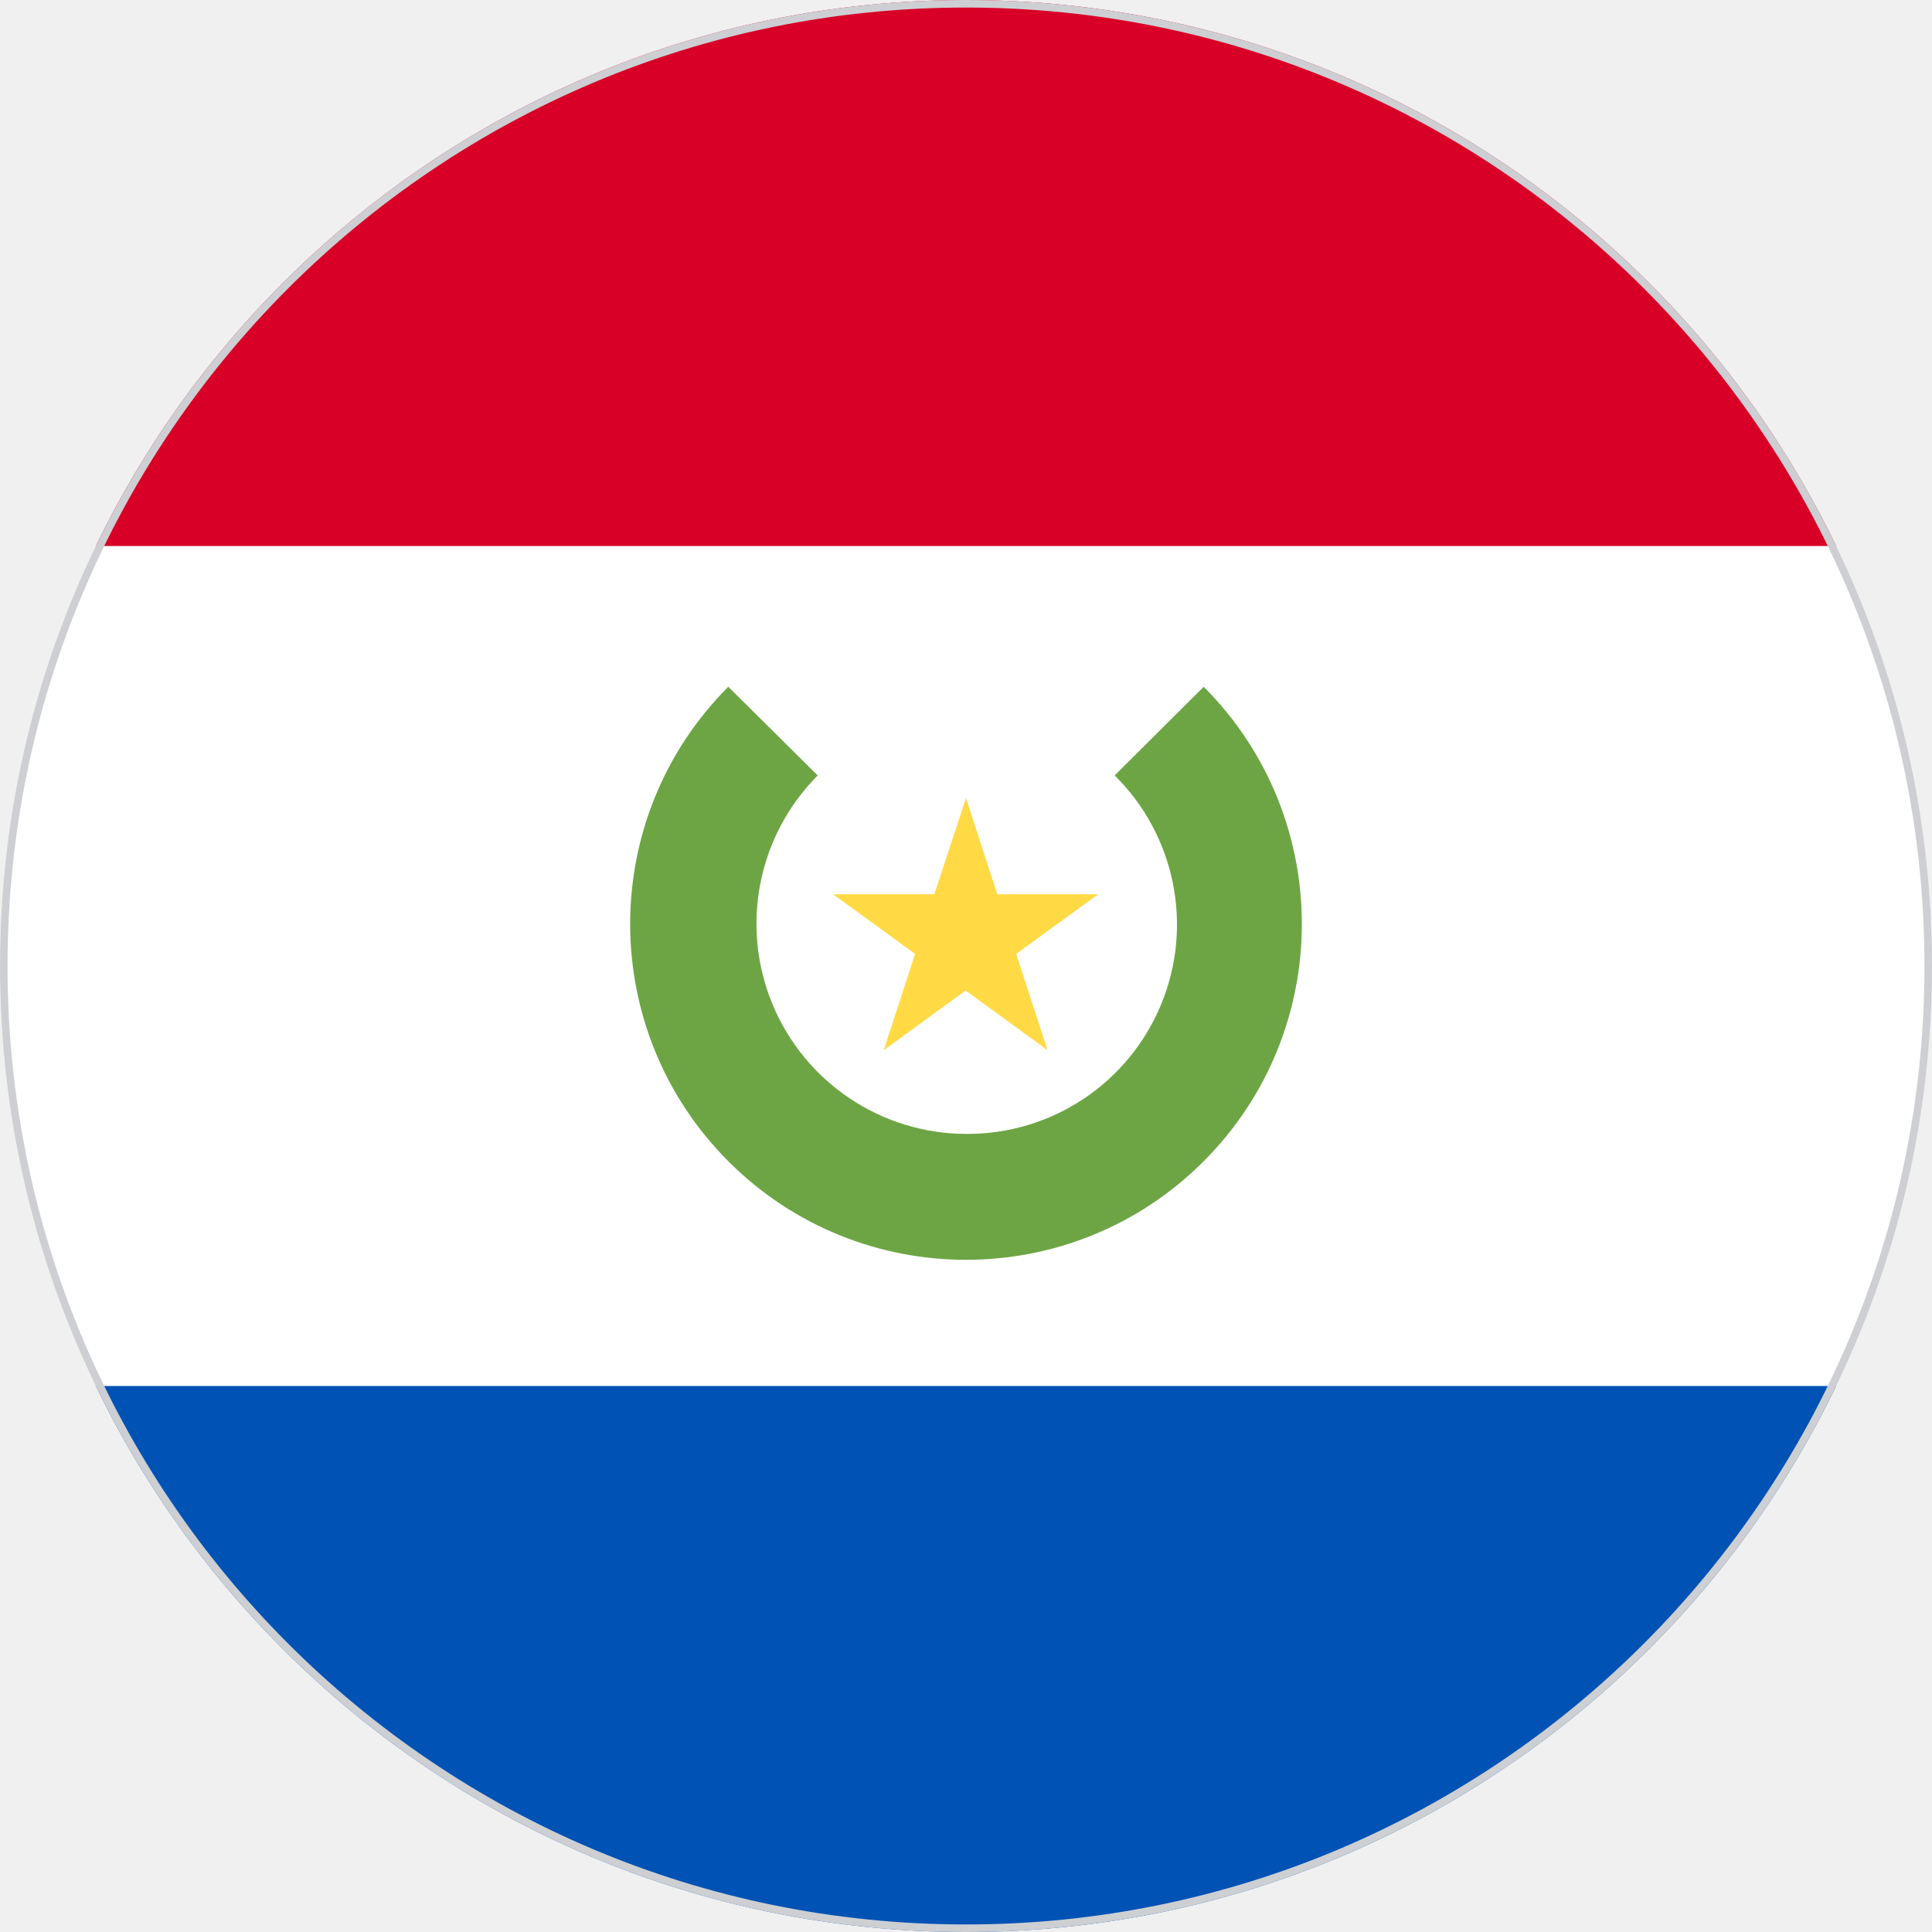
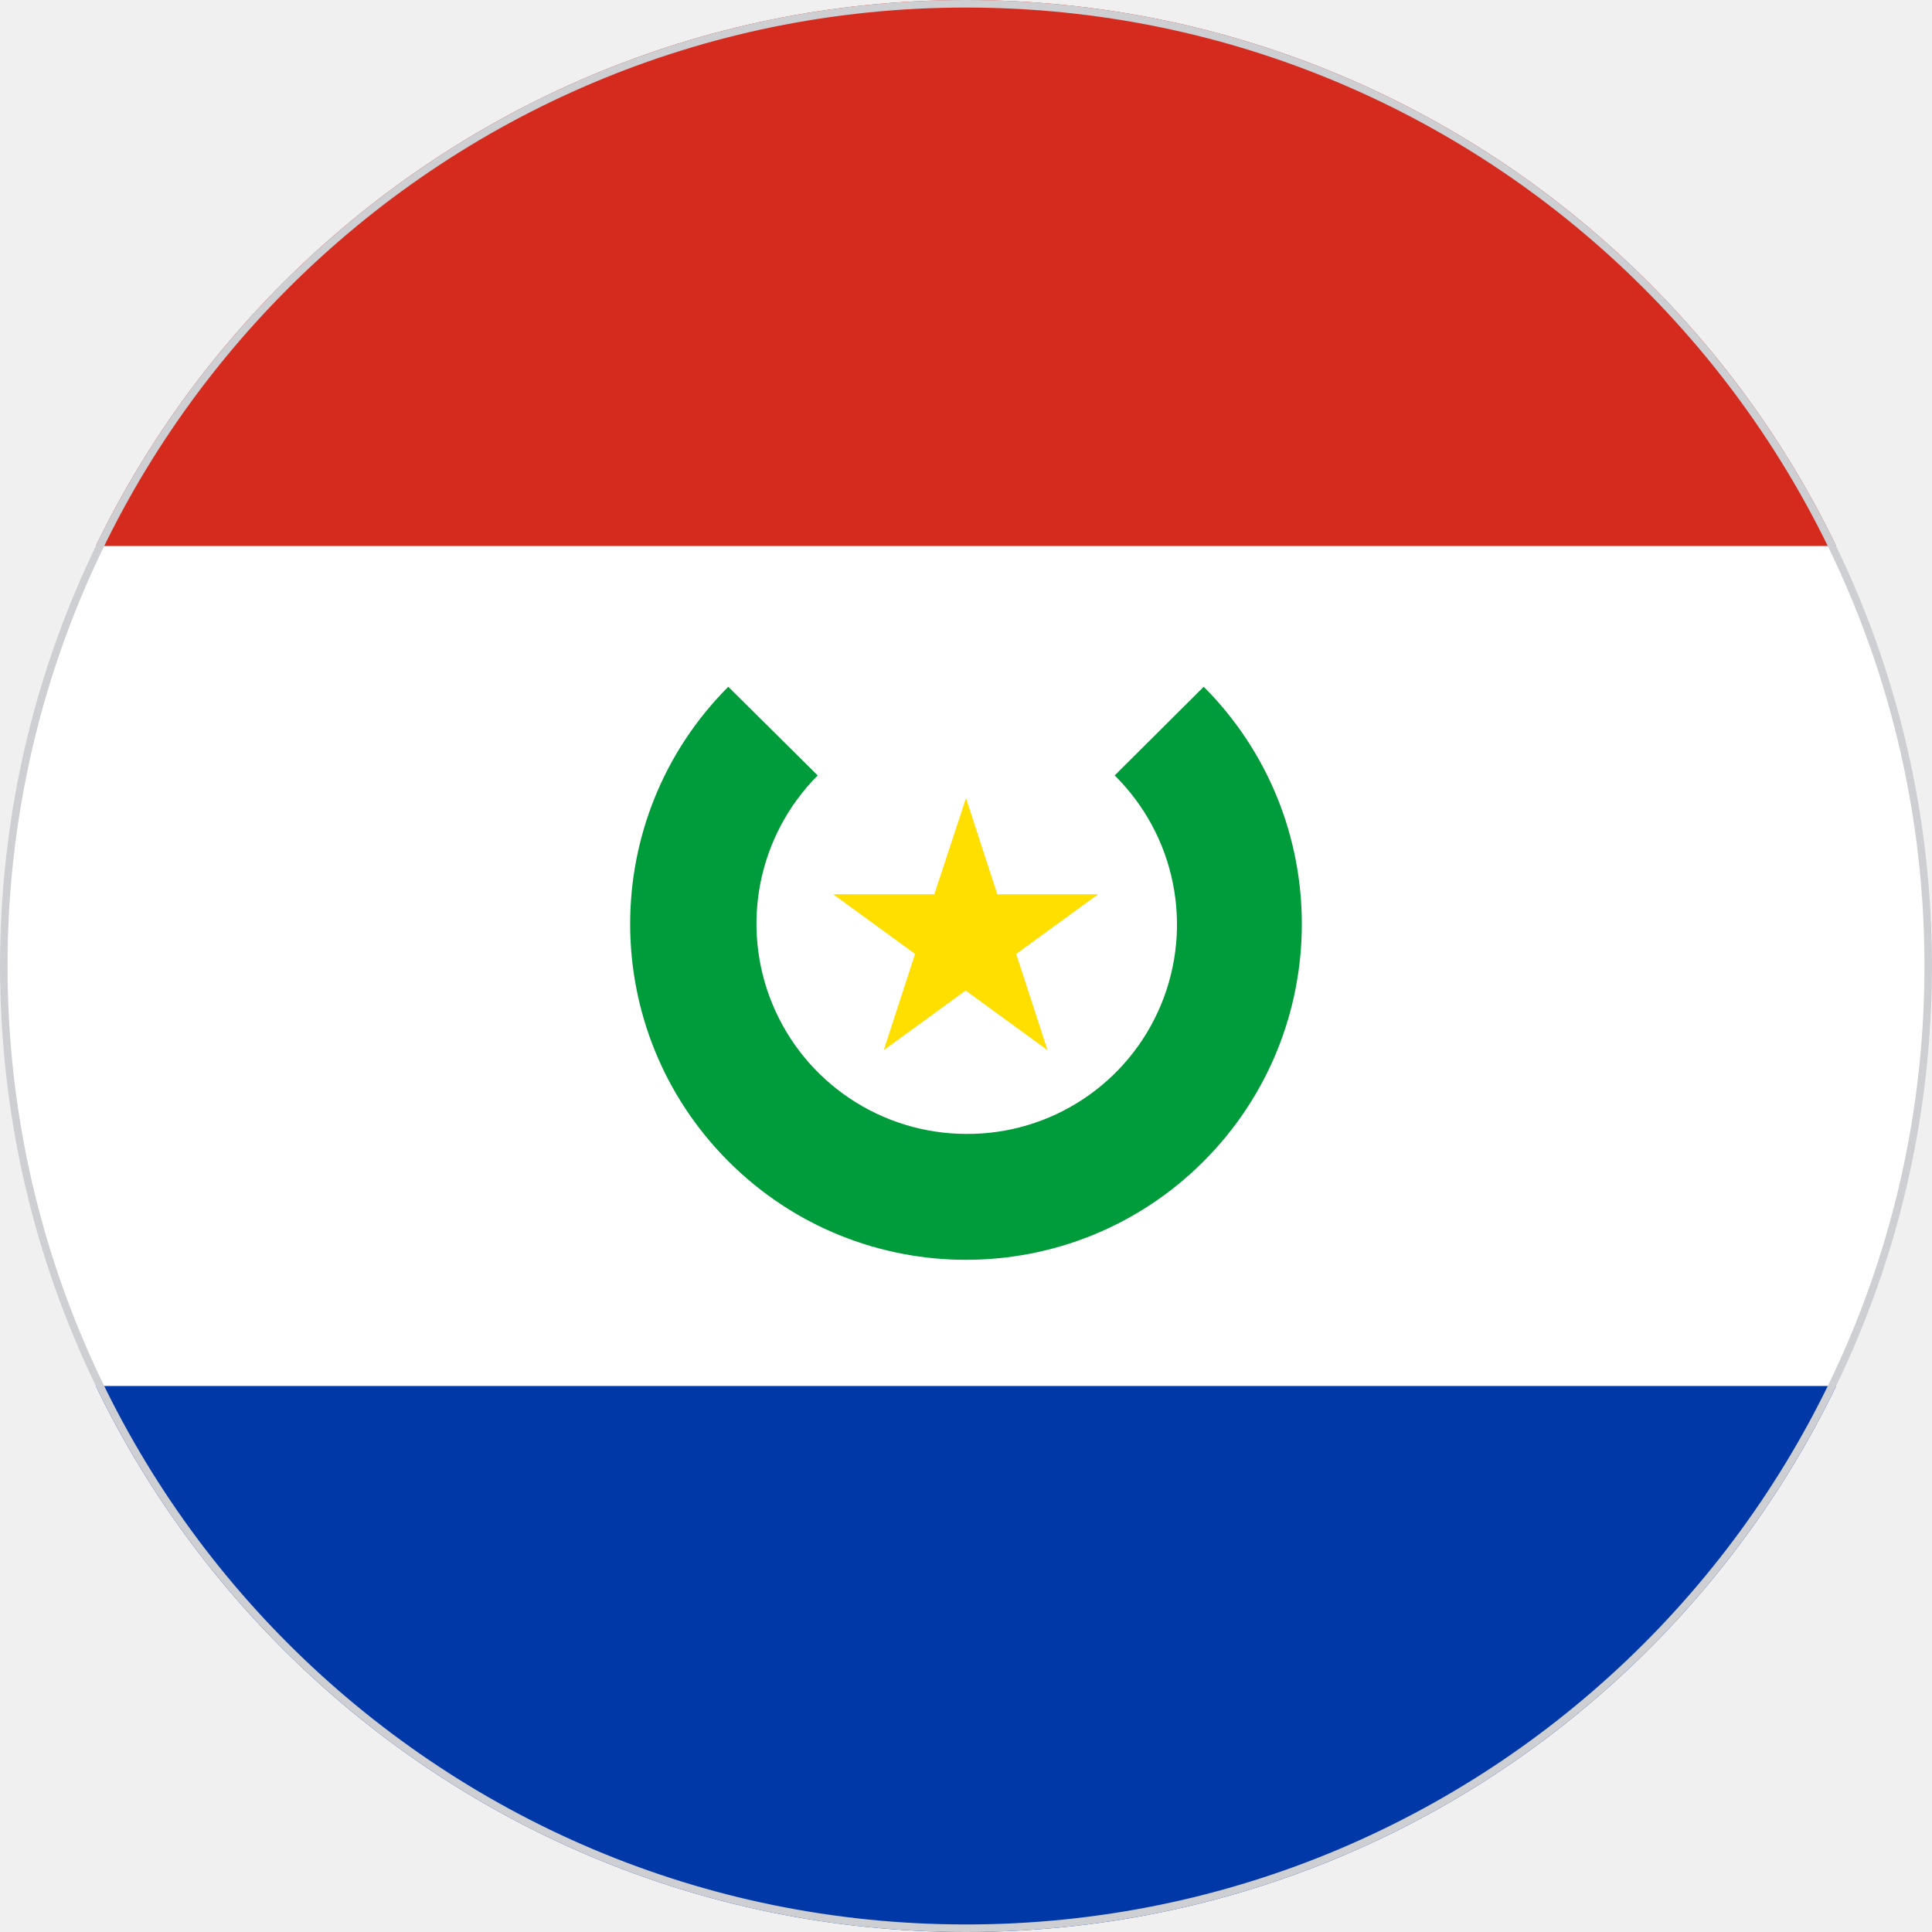
<svg xmlns="http://www.w3.org/2000/svg" width="512" height="512" viewBox="0 0 512 512">
  <defs>
    <clipPath id="c">
      <circle cx="256" cy="256" r="256" />
    </clipPath>
  </defs>
  <g clip-path="url(#c)">
    <path fill="#FFFFFF" d="m0 144.7 255.3-36.5L512 144.7v222.6L250.5 407 0 367.3z" />
-     <path fill="#D80027" d="M0 0h512v144.7H0z" />
-     <path fill="#0052B4" d="M0 367.3h512V512H0z" />
-     <path fill="#6DA544" d="m319 182-23.6 23.5a55.5 55.5 0 0 1-39.4 95 55.7 55.7 0 0 1-39.3-95L193 182a89 89 0 1 0 126 0z" />
-     <path fill="#FFDA44" d="m256 211.5 8.3 25.5H291l-21.7 15.8 8.3 25.5-21.7-15.8-21.7 15.8 8.3-25.5-21.7-15.8h26.8z" />
+     <path fill="#D52B1E" d="M0 0h512v144.7H0z" />
+     <path fill="#0038A8" d="M0 367.3h512V512H0z" />
+     <path fill="#009B3A" d="m319 182-23.6 23.5a55.5 55.5 0 0 1-39.4 95 55.7 55.7 0 0 1-39.3-95L193 182a89 89 0 1 0 126 0z" />
+     <path fill="#FEDF00" d="m256 211.5 8.3 25.5H291l-21.7 15.8 8.3 25.5-21.7-15.8-21.7 15.8 8.3-25.5-21.7-15.8h26.8z" />
    <circle cx="256" cy="256" r="256" fill="none" stroke="#cdcfd3" stroke-width="4" />
  </g>
</svg>
